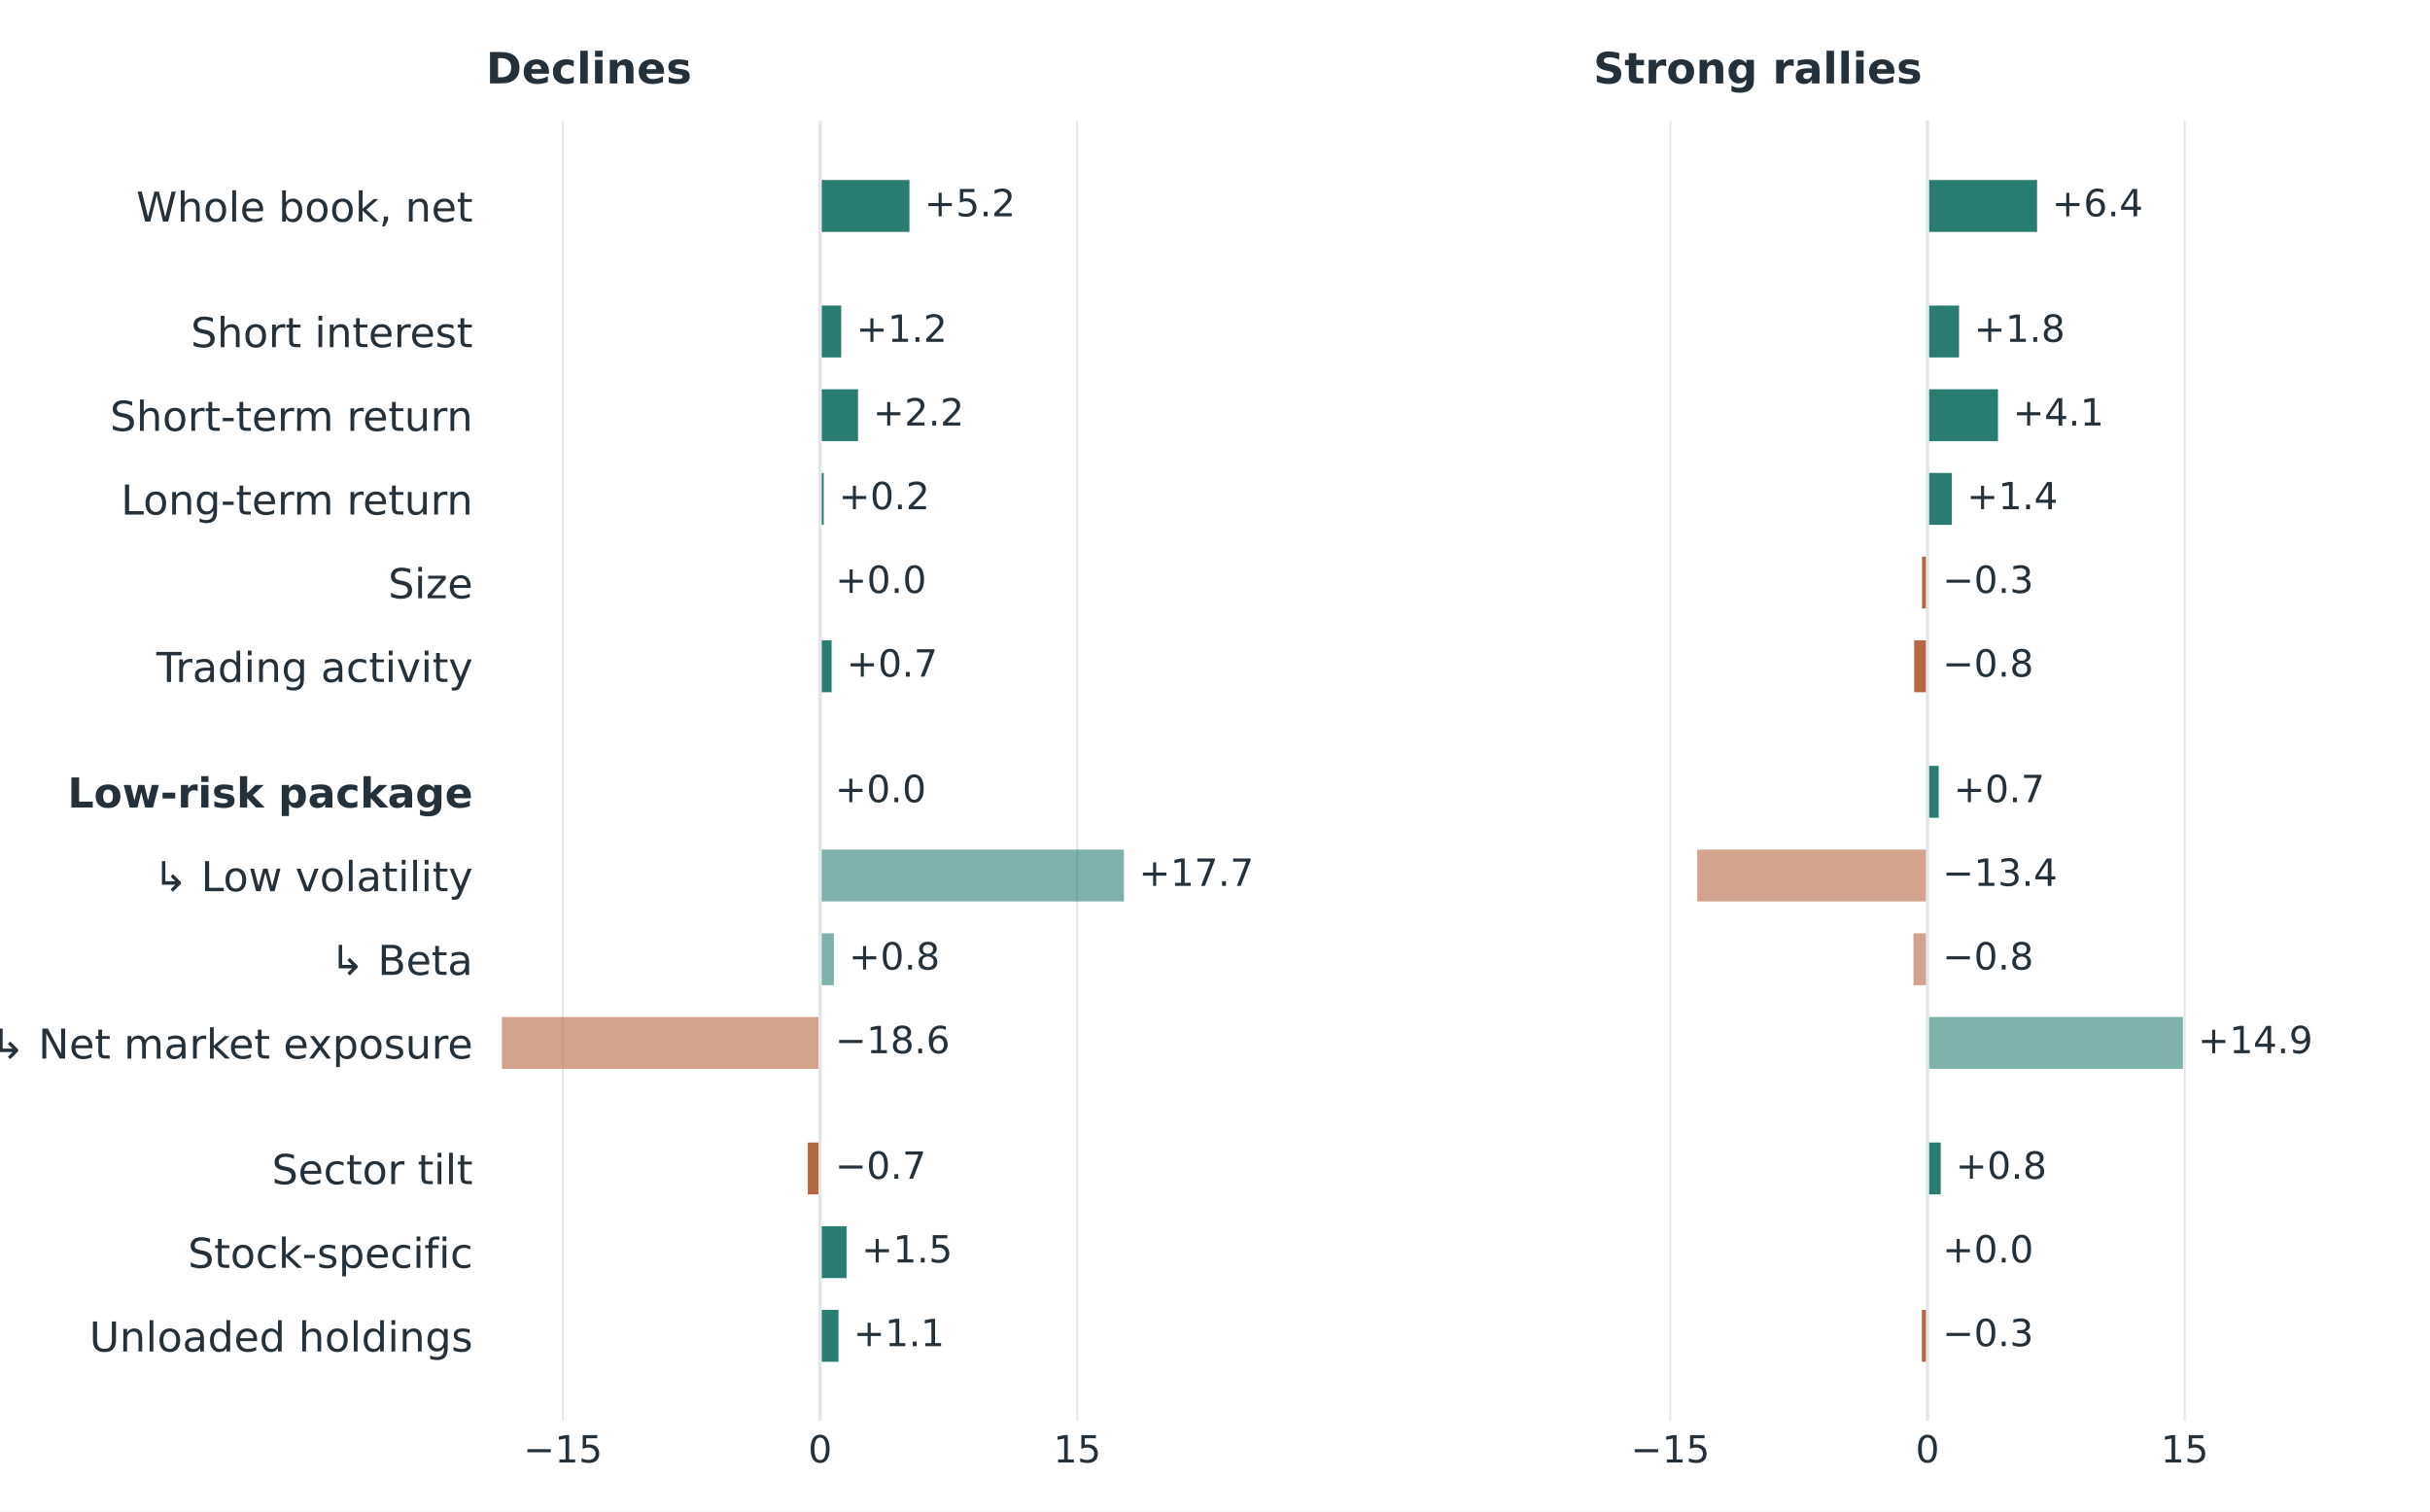
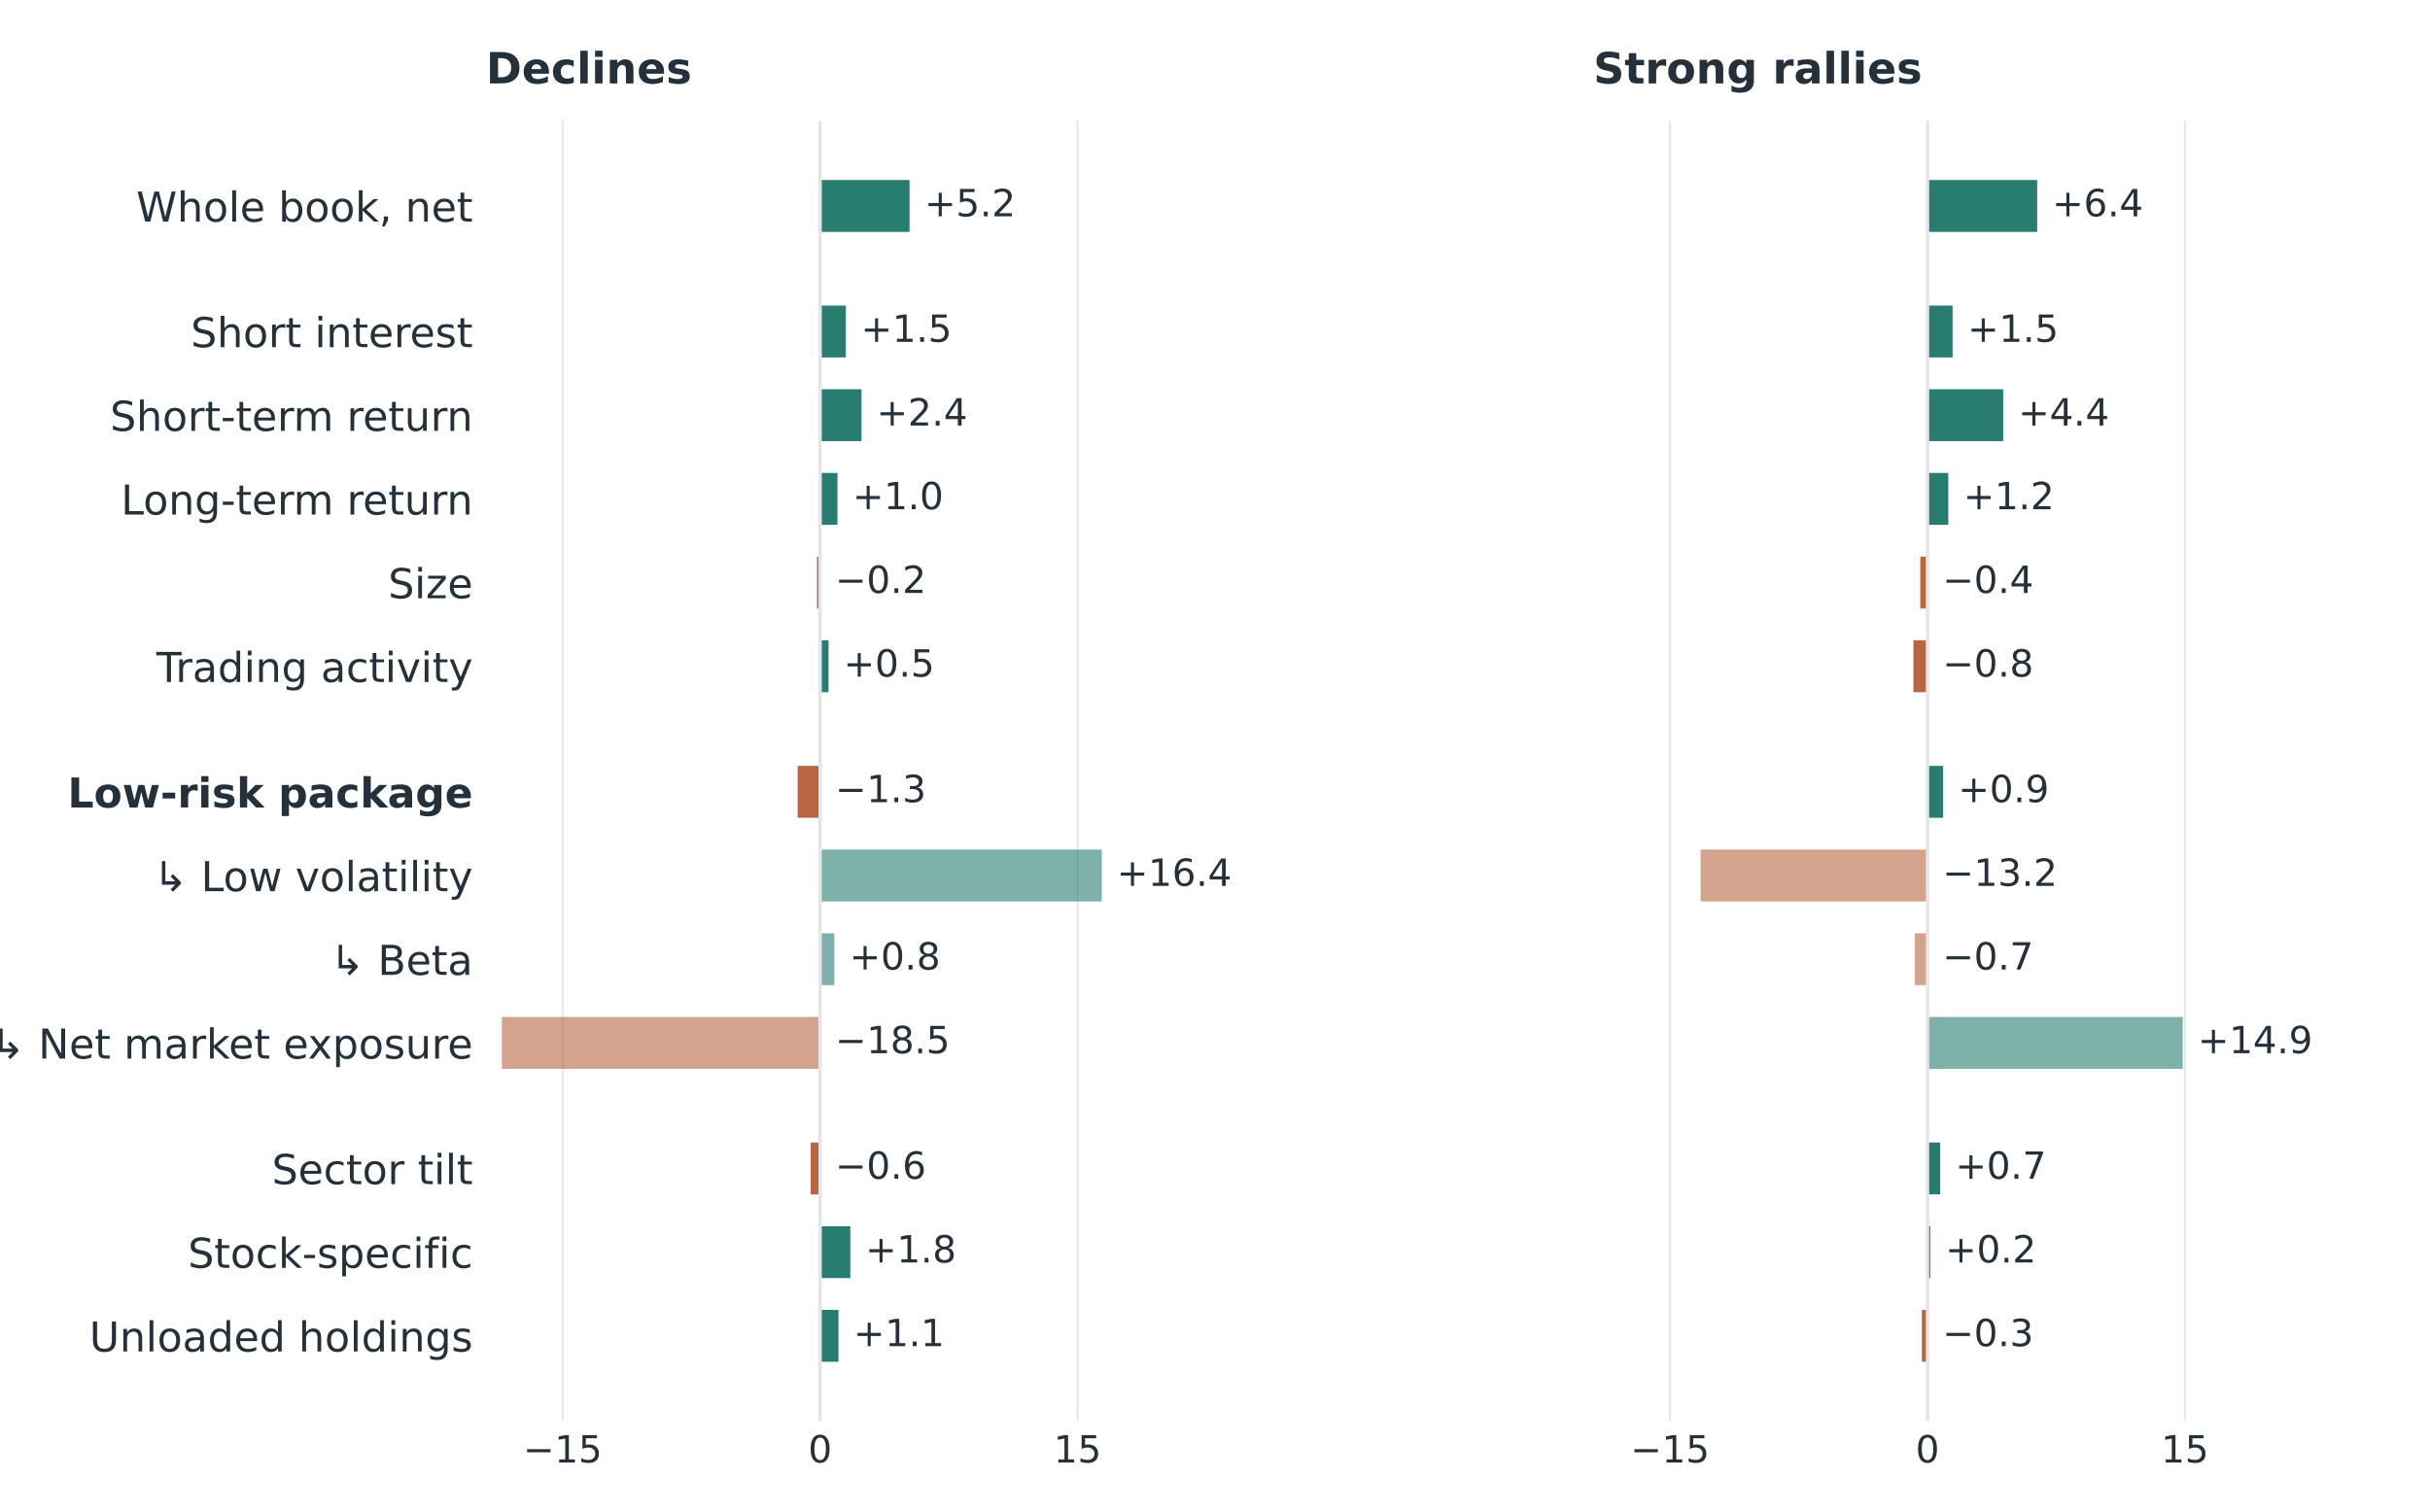
<svg xmlns="http://www.w3.org/2000/svg" width="648pt" height="403.2pt" viewBox="0 0 648 403.2" version="1.1">
  <defs>
    <style type="text/css">*{stroke-linejoin: round; stroke-linecap: butt}</style>
  </defs>
  <g id="figure_1">
    <g id="patch_1">
      <path d="M 0 403.2 L 648 403.2 L 648 0 L 0 0 z " style="fill: #ffffff" />
    </g>
    <g id="axes_1">
      <g id="patch_2">
        <path d="M 129.6 379.008 L 333.257 379.008 L 333.257 32.256 L 129.6 32.256 z " style="fill: #ffffff" />
      </g>
      <g id="matplotlib.axis_1">
        <g id="xtick_1">
          <g id="line2d_1">
-             <path d="M 150.119 379.008 L 150.119 32.256 " clip-path="url(#p1040b1a7fe)" style="fill: none; stroke: #e2e6e9; stroke-width: 0.5; stroke-linecap: square" />
+             <path d="M 150.045 379.008 L 150.045 32.256 " clip-path="url(#p1040b1a7fe)" style="fill: none; stroke: #e2e6e9; stroke-width: 0.5; stroke-linecap: square" />
          </g>
          <g id="line2d_2" />
          <g id="text_1">
-             <text style="font-size: 10px; font-family: 'DejaVu Sans', 'Arial', sans-serif; text-anchor: middle; fill: #25313a" x="150.119" y="390.106" transform="rotate(-0 150.1193 390.1064)">−15</text>
+             <text style="font-size: 10px; font-family: 'DejaVu Sans', 'Arial', sans-serif; text-anchor: middle; fill: #25313a" x="150.045" y="390.106" transform="rotate(-0 150.0454 390.1064)">−15</text>
          </g>
        </g>
        <g id="xtick_2">
          <g id="line2d_3">
            <path d="M 218.7 379.008 L 218.7 32.256 " clip-path="url(#p1040b1a7fe)" style="fill: none; stroke: #e2e6e9; stroke-width: 0.5; stroke-linecap: square" />
          </g>
          <g id="line2d_4" />
          <g id="text_2">
            <text style="font-size: 10px; font-family: 'DejaVu Sans', 'Arial', sans-serif; text-anchor: middle; fill: #25313a" x="218.7" y="390.106" transform="rotate(-0 218.7 390.1064)">0</text>
          </g>
        </g>
        <g id="xtick_3">
          <g id="line2d_5">
-             <path d="M 287.281 379.008 L 287.281 32.256 " clip-path="url(#p1040b1a7fe)" style="fill: none; stroke: #e2e6e9; stroke-width: 0.5; stroke-linecap: square" />
+             <path d="M 287.355 379.008 L 287.355 32.256 " clip-path="url(#p1040b1a7fe)" style="fill: none; stroke: #e2e6e9; stroke-width: 0.5; stroke-linecap: square" />
          </g>
          <g id="line2d_6" />
          <g id="text_3">
-             <text style="font-size: 10px; font-family: 'DejaVu Sans', 'Arial', sans-serif; text-anchor: middle; fill: #25313a" x="287.281" y="390.106" transform="rotate(-0 287.2807 390.1064)">15</text>
+             <text style="font-size: 10px; font-family: 'DejaVu Sans', 'Arial', sans-serif; text-anchor: middle; fill: #25313a" x="287.355" y="390.106" transform="rotate(-0 287.3546 390.1064)">15</text>
          </g>
        </g>
      </g>
      <g id="matplotlib.axis_2">
        <g id="ytick_1">
          <g id="line2d_7" />
          <g id="text_4">
            <text style="font-size: 11px; font-family: 'DejaVu Sans', 'Arial', sans-serif; text-anchor: end; fill: #25313a" x="126.1" y="59.117" transform="rotate(-0 126.1 59.11735)">Whole book, net</text>
          </g>
        </g>
        <g id="ytick_2">
          <g id="line2d_8" />
          <g id="text_5">
            <text style="font-size: 11px; font-family: 'DejaVu Sans', 'Arial', sans-serif; text-anchor: end; fill: #25313a" x="126.1" y="92.605" transform="rotate(-0 126.1 92.60486)">Short interest</text>
          </g>
        </g>
        <g id="ytick_3">
          <g id="line2d_9" />
          <g id="text_6">
            <text style="font-size: 11px; font-family: 'DejaVu Sans', 'Arial', sans-serif; text-anchor: end; fill: #25313a" x="126.1" y="114.93" transform="rotate(-0 126.1 114.9299)">Short-term return</text>
          </g>
        </g>
        <g id="ytick_4">
          <g id="line2d_10" />
          <g id="text_7">
            <text style="font-size: 11px; font-family: 'DejaVu Sans', 'Arial', sans-serif; text-anchor: end; fill: #25313a" x="126.1" y="137.255" transform="rotate(-0 126.1 137.2549)">Long-term return</text>
          </g>
        </g>
        <g id="ytick_5">
          <g id="line2d_11" />
          <g id="text_8">
            <text style="font-size: 11px; font-family: 'DejaVu Sans', 'Arial', sans-serif; text-anchor: end; fill: #25313a" x="126.1" y="159.58" transform="rotate(-0 126.1 159.5799)">Size</text>
          </g>
        </g>
        <g id="ytick_6">
          <g id="line2d_12" />
          <g id="text_9">
            <text style="font-size: 11px; font-family: 'DejaVu Sans', 'Arial', sans-serif; text-anchor: end; fill: #25313a" x="126.1" y="181.905" transform="rotate(-0 126.1 181.9049)">Trading activity</text>
          </g>
        </g>
        <g id="ytick_7">
          <g id="line2d_13" />
          <g id="text_10">
            <text style="font-weight: 700; font-size: 11px; font-family: 'DejaVu Sans', 'Arial', sans-serif; text-anchor: end; fill: #25313a" x="126.1" y="215.392" transform="rotate(-0 126.1 215.3924)">Low-risk package</text>
          </g>
        </g>
        <g id="ytick_8">
          <g id="line2d_14" />
          <g id="text_11">
            <text style="font-size: 11px; font-family: 'DejaVu Sans', 'Arial', sans-serif; text-anchor: end; fill: #25313a" x="126.1" y="237.717" transform="rotate(-0 126.1 237.7174)">↳ Low volatility</text>
          </g>
        </g>
        <g id="ytick_9">
          <g id="line2d_15" />
          <g id="text_12">
            <text style="font-size: 11px; font-family: 'DejaVu Sans', 'Arial', sans-serif; text-anchor: end; fill: #25313a" x="126.1" y="260.042" transform="rotate(-0 126.1 260.0424)">↳ Beta</text>
          </g>
        </g>
        <g id="ytick_10">
          <g id="line2d_16" />
          <g id="text_13">
            <text style="font-size: 11px; font-family: 'DejaVu Sans', 'Arial', sans-serif; text-anchor: end; fill: #25313a" x="126.1" y="282.367" transform="rotate(-0 126.1 282.3674)">↳ Net market exposure</text>
          </g>
        </g>
        <g id="ytick_11">
          <g id="line2d_17" />
          <g id="text_14">
            <text style="font-size: 11px; font-family: 'DejaVu Sans', 'Arial', sans-serif; text-anchor: end; fill: #25313a" x="126.1" y="315.855" transform="rotate(-0 126.1 315.8549)">Sector tilt</text>
          </g>
        </g>
        <g id="ytick_12">
          <g id="line2d_18" />
          <g id="text_15">
            <text style="font-size: 11px; font-family: 'DejaVu Sans', 'Arial', sans-serif; text-anchor: end; fill: #25313a" x="126.1" y="338.18" transform="rotate(-0 126.1 338.1799)">Stock-specific</text>
          </g>
        </g>
        <g id="ytick_13">
          <g id="line2d_19" />
          <g id="text_16">
            <text style="font-size: 11px; font-family: 'DejaVu Sans', 'Arial', sans-serif; text-anchor: end; fill: #25313a" x="126.1" y="360.505" transform="rotate(-0 126.1 360.5049)">Unloaded holdings</text>
          </g>
        </g>
      </g>
      <g id="patch_3">
-         <path d="M 218.7 48.017 L 242.52 48.017 L 242.52 61.859 L 218.7 61.859 z " clip-path="url(#p1040b1a7fe)" style="fill: #287d70" />
+         <path d="M 218.7 48.017 L 242.546 48.017 L 242.546 61.859 L 218.7 61.859 z " clip-path="url(#p1040b1a7fe)" style="fill: #287d70" />
      </g>
      <g id="patch_4">
-         <path d="M 218.7 81.505 L 224.324 81.505 L 224.324 95.346 L 218.7 95.346 z " clip-path="url(#p1040b1a7fe)" style="fill: #287d70" />
+         <path d="M 218.7 81.505 L 225.565 81.505 L 225.565 95.346 L 218.7 95.346 z " clip-path="url(#p1040b1a7fe)" style="fill: #287d70" />
      </g>
      <g id="patch_5">
-         <path d="M 218.7 103.83 L 228.804 103.83 L 228.804 117.671 L 218.7 117.671 z " clip-path="url(#p1040b1a7fe)" style="fill: #287d70" />
+         <path d="M 218.7 103.83 L 229.731 103.83 L 229.731 117.671 L 218.7 117.671 z " clip-path="url(#p1040b1a7fe)" style="fill: #287d70" />
      </g>
      <g id="patch_6">
-         <path d="M 218.7 126.155 L 219.66 126.155 L 219.66 139.996 L 218.7 139.996 z " clip-path="url(#p1040b1a7fe)" style="fill: #287d70" />
+         <path d="M 218.7 126.155 L 223.323 126.155 L 223.323 139.996 L 218.7 139.996 z " clip-path="url(#p1040b1a7fe)" style="fill: #287d70" />
      </g>
      <g id="patch_7">
-         <path d="M 218.7 148.48 L 218.791 148.48 L 218.791 162.321 L 218.7 162.321 z " clip-path="url(#p1040b1a7fe)" style="fill: #287d70" />
+         <path d="M 218.7 148.48 L 217.876 148.48 L 217.876 162.321 L 218.7 162.321 z " clip-path="url(#p1040b1a7fe)" style="fill: #b86642" />
      </g>
      <g id="patch_8">
-         <path d="M 218.7 170.805 L 221.763 170.805 L 221.763 184.646 L 218.7 184.646 z " clip-path="url(#p1040b1a7fe)" style="fill: #287d70" />
+         <path d="M 218.7 170.805 L 220.943 170.805 L 220.943 184.646 L 218.7 184.646 z " clip-path="url(#p1040b1a7fe)" style="fill: #287d70" />
      </g>
      <g id="patch_9">
-         <path d="M 218.7 204.292 L 218.517 204.292 L 218.517 218.134 L 218.7 218.134 z " clip-path="url(#p1040b1a7fe)" style="fill: #b86642" />
+         <path d="M 218.7 204.292 L 212.704 204.292 L 212.704 218.134 L 218.7 218.134 z " clip-path="url(#p1040b1a7fe)" style="fill: #b86642" />
      </g>
      <g id="patch_10">
-         <path d="M 218.7 226.618 L 299.717 226.618 L 299.717 240.459 L 218.7 240.459 z " clip-path="url(#p1040b1a7fe)" style="fill: #287d70; opacity: 0.6" />
+         <path d="M 218.7 226.618 L 293.808 226.618 L 293.808 240.459 L 218.7 240.459 z " clip-path="url(#p1040b1a7fe)" style="fill: #287d70; opacity: 0.6" />
      </g>
      <g id="patch_11">
-         <path d="M 218.7 248.943 L 222.358 248.943 L 222.358 262.784 L 218.7 262.784 z " clip-path="url(#p1040b1a7fe)" style="fill: #287d70; opacity: 0.6" />
+         <path d="M 218.7 248.943 L 222.499 248.943 L 222.499 262.784 L 218.7 262.784 z " clip-path="url(#p1040b1a7fe)" style="fill: #287d70; opacity: 0.6" />
      </g>
      <g id="patch_12">
        <path d="M 218.7 271.268 L 133.843 271.268 L 133.843 285.109 L 218.7 285.109 z " clip-path="url(#p1040b1a7fe)" style="fill: #b86642; opacity: 0.6" />
      </g>
      <g id="patch_13">
-         <path d="M 218.7 304.755 L 215.408 304.755 L 215.408 318.597 L 218.7 318.597 z " clip-path="url(#p1040b1a7fe)" style="fill: #b86642" />
+         <path d="M 218.7 304.755 L 216.183 304.755 L 216.183 318.597 L 218.7 318.597 z " clip-path="url(#p1040b1a7fe)" style="fill: #b86642" />
      </g>
      <g id="patch_14">
-         <path d="M 218.7 327.08 L 225.741 327.08 L 225.741 340.922 L 218.7 340.922 z " clip-path="url(#p1040b1a7fe)" style="fill: #287d70" />
+         <path d="M 218.7 327.08 L 226.755 327.08 L 226.755 340.922 L 218.7 340.922 z " clip-path="url(#p1040b1a7fe)" style="fill: #287d70" />
      </g>
      <g id="patch_15">
-         <path d="M 218.7 349.405 L 223.592 349.405 L 223.592 363.247 L 218.7 363.247 z " clip-path="url(#p1040b1a7fe)" style="fill: #287d70" />
+         <path d="M 218.7 349.405 L 223.597 349.405 L 223.597 363.247 L 218.7 363.247 z " clip-path="url(#p1040b1a7fe)" style="fill: #287d70" />
      </g>
      <g id="line2d_20">
        <path d="M 218.7 379.008 L 218.7 32.256 " clip-path="url(#p1040b1a7fe)" style="fill: none; stroke: #e2e6e9; stroke-width: 0.9; stroke-linecap: square" />
      </g>
      <g id="text_17">
-         <text style="font-size: 10px; font-family: 'DejaVu Sans', 'Arial', sans-serif; text-anchor: start; fill: #25313a" x="246.52" y="57.698" transform="rotate(-0 246.5204 57.69758)">+5.2</text>
+         <text style="font-size: 10px; font-family: 'DejaVu Sans', 'Arial', sans-serif; text-anchor: start; fill: #25313a" x="246.546" y="57.698" transform="rotate(-0 246.546 57.69758)">+5.2</text>
      </g>
      <g id="text_18">
-         <text style="font-size: 10px; font-family: 'DejaVu Sans', 'Arial', sans-serif; text-anchor: start; fill: #25313a" x="228.324" y="91.185" transform="rotate(-0 228.3236 91.18509)">+1.2</text>
+         <text style="font-size: 10px; font-family: 'DejaVu Sans', 'Arial', sans-serif; text-anchor: start; fill: #25313a" x="229.565" y="91.185" transform="rotate(-0 229.5655 91.18509)">+1.5</text>
      </g>
      <g id="text_19">
-         <text style="font-size: 10px; font-family: 'DejaVu Sans', 'Arial', sans-serif; text-anchor: start; fill: #25313a" x="232.804" y="113.51" transform="rotate(-0 232.8042 113.5101)">+2.2</text>
+         <text style="font-size: 10px; font-family: 'DejaVu Sans', 'Arial', sans-serif; text-anchor: start; fill: #25313a" x="233.731" y="113.51" transform="rotate(-0 233.7305 113.5101)">+2.4</text>
      </g>
      <g id="text_20">
-         <text style="font-size: 10px; font-family: 'DejaVu Sans', 'Arial', sans-serif; text-anchor: start; fill: #25313a" x="223.66" y="135.835" transform="rotate(-0 223.6601 135.8351)">+0.2</text>
+         <text style="font-size: 10px; font-family: 'DejaVu Sans', 'Arial', sans-serif; text-anchor: start; fill: #25313a" x="227.323" y="135.835" transform="rotate(-0 227.3227 135.8351)">+1.0</text>
      </g>
      <g id="text_21">
-         <text style="font-size: 10px; font-family: 'DejaVu Sans', 'Arial', sans-serif; text-anchor: start; fill: #25313a" x="222.791" y="158.16" transform="rotate(-0 222.7914 158.1601)">+0.0</text>
+         <text style="font-size: 10px; font-family: 'DejaVu Sans', 'Arial', sans-serif; text-anchor: start; fill: #25313a" x="222.7" y="158.16" transform="rotate(-0 222.7 158.1601)">−0.2</text>
      </g>
      <g id="text_22">
-         <text style="font-size: 10px; font-family: 'DejaVu Sans', 'Arial', sans-serif; text-anchor: start; fill: #25313a" x="225.763" y="180.485" transform="rotate(-0 225.7633 180.4851)">+0.7</text>
+         <text style="font-size: 10px; font-family: 'DejaVu Sans', 'Arial', sans-serif; text-anchor: start; fill: #25313a" x="224.943" y="180.485" transform="rotate(-0 224.9427 180.4851)">+0.5</text>
      </g>
      <g id="text_23">
-         <text style="font-size: 10px; font-family: 'DejaVu Sans', 'Arial', sans-serif; text-anchor: start; fill: #25313a" x="222.7" y="213.973" transform="rotate(-0 222.7 213.9726)">+0.0</text>
+         <text style="font-size: 10px; font-family: 'DejaVu Sans', 'Arial', sans-serif; text-anchor: start; fill: #25313a" x="222.7" y="213.973" transform="rotate(-0 222.7 213.9726)">−1.3</text>
      </g>
      <g id="text_24">
-         <text style="font-size: 10px; font-family: 'DejaVu Sans', 'Arial', sans-serif; text-anchor: start; fill: #25313a" x="303.717" y="236.298" transform="rotate(-0 303.7166 236.2976)">+17.7</text>
+         <text style="font-size: 10px; font-family: 'DejaVu Sans', 'Arial', sans-serif; text-anchor: start; fill: #25313a" x="297.808" y="236.298" transform="rotate(-0 297.8082 236.2976)">+16.4</text>
      </g>
      <g id="text_25">
-         <text style="font-size: 10px; font-family: 'DejaVu Sans', 'Arial', sans-serif; text-anchor: start; fill: #25313a" x="226.358" y="258.623" transform="rotate(-0 226.3576 258.6226)">+0.8</text>
+         <text style="font-size: 10px; font-family: 'DejaVu Sans', 'Arial', sans-serif; text-anchor: start; fill: #25313a" x="226.499" y="258.623" transform="rotate(-0 226.4989 258.6226)">+0.8</text>
      </g>
      <g id="text_26">
-         <text style="font-size: 10px; font-family: 'DejaVu Sans', 'Arial', sans-serif; text-anchor: start; fill: #25313a" x="222.7" y="280.948" transform="rotate(-0 222.7 280.9476)">−18.6</text>
+         <text style="font-size: 10px; font-family: 'DejaVu Sans', 'Arial', sans-serif; text-anchor: start; fill: #25313a" x="222.7" y="280.948" transform="rotate(-0 222.7 280.9476)">−18.5</text>
      </g>
      <g id="text_27">
-         <text style="font-size: 10px; font-family: 'DejaVu Sans', 'Arial', sans-serif; text-anchor: start; fill: #25313a" x="222.7" y="314.435" transform="rotate(-0 222.7 314.4352)">−0.7</text>
+         <text style="font-size: 10px; font-family: 'DejaVu Sans', 'Arial', sans-serif; text-anchor: start; fill: #25313a" x="222.7" y="314.435" transform="rotate(-0 222.7 314.4352)">−0.6</text>
      </g>
      <g id="text_28">
-         <text style="font-size: 10px; font-family: 'DejaVu Sans', 'Arial', sans-serif; text-anchor: start; fill: #25313a" x="229.741" y="336.76" transform="rotate(-0 229.7409 336.7602)">+1.5</text>
+         <text style="font-size: 10px; font-family: 'DejaVu Sans', 'Arial', sans-serif; text-anchor: start; fill: #25313a" x="230.755" y="336.76" transform="rotate(-0 230.7555 336.7602)">+1.8</text>
      </g>
      <g id="text_29">
-         <text style="font-size: 10px; font-family: 'DejaVu Sans', 'Arial', sans-serif; text-anchor: start; fill: #25313a" x="227.592" y="359.085" transform="rotate(-0 227.5921 359.0852)">+1.1</text>
+         <text style="font-size: 10px; font-family: 'DejaVu Sans', 'Arial', sans-serif; text-anchor: start; fill: #25313a" x="227.597" y="359.085" transform="rotate(-0 227.5974 359.0852)">+1.1</text>
      </g>
      <g id="text_30">
        <text style="font-weight: 600; font-size: 11.5px; font-family: 'DejaVu Sans', 'Arial', sans-serif; text-anchor: start; fill: #25313a" x="129.6" y="22.256" transform="rotate(-0 129.6 22.256)">Declines</text>
      </g>
    </g>
    <g id="axes_2">
      <g id="patch_16">
        <path d="M 424.903 379.008 L 628.56 379.008 L 628.56 32.256 L 424.903 32.256 z " style="fill: #ffffff" />
      </g>
      <g id="matplotlib.axis_3">
        <g id="xtick_4">
          <g id="line2d_21">
-             <path d="M 445.422 379.008 L 445.422 32.256 " clip-path="url(#pf85a643694)" style="fill: none; stroke: #e2e6e9; stroke-width: 0.5; stroke-linecap: square" />
+             <path d="M 445.348 379.008 L 445.348 32.256 " clip-path="url(#pf85a643694)" style="fill: none; stroke: #e2e6e9; stroke-width: 0.5; stroke-linecap: square" />
          </g>
          <g id="line2d_22" />
          <g id="text_31">
-             <text style="font-size: 10px; font-family: 'DejaVu Sans', 'Arial', sans-serif; text-anchor: middle; fill: #25313a" x="445.422" y="390.106" transform="rotate(-0 445.4222 390.1064)">−15</text>
+             <text style="font-size: 10px; font-family: 'DejaVu Sans', 'Arial', sans-serif; text-anchor: middle; fill: #25313a" x="445.348" y="390.106" transform="rotate(-0 445.3482 390.1064)">−15</text>
          </g>
        </g>
        <g id="xtick_5">
          <g id="line2d_23">
            <path d="M 514.003 379.008 L 514.003 32.256 " clip-path="url(#pf85a643694)" style="fill: none; stroke: #e2e6e9; stroke-width: 0.5; stroke-linecap: square" />
          </g>
          <g id="line2d_24" />
          <g id="text_32">
            <text style="font-size: 10px; font-family: 'DejaVu Sans', 'Arial', sans-serif; text-anchor: middle; fill: #25313a" x="514.003" y="390.106" transform="rotate(-0 514.0029 390.1064)">0</text>
          </g>
        </g>
        <g id="xtick_6">
          <g id="line2d_25">
-             <path d="M 582.584 379.008 L 582.584 32.256 " clip-path="url(#pf85a643694)" style="fill: none; stroke: #e2e6e9; stroke-width: 0.5; stroke-linecap: square" />
+             <path d="M 582.658 379.008 L 582.658 32.256 " clip-path="url(#pf85a643694)" style="fill: none; stroke: #e2e6e9; stroke-width: 0.5; stroke-linecap: square" />
          </g>
          <g id="line2d_26" />
          <g id="text_33">
-             <text style="font-size: 10px; font-family: 'DejaVu Sans', 'Arial', sans-serif; text-anchor: middle; fill: #25313a" x="582.584" y="390.106" transform="rotate(-0 582.5835 390.1064)">15</text>
+             <text style="font-size: 10px; font-family: 'DejaVu Sans', 'Arial', sans-serif; text-anchor: middle; fill: #25313a" x="582.658" y="390.106" transform="rotate(-0 582.6575 390.1064)">15</text>
          </g>
        </g>
      </g>
      <g id="matplotlib.axis_4">
        <g id="ytick_14">
          <g id="line2d_27" />
        </g>
        <g id="ytick_15">
          <g id="line2d_28" />
        </g>
        <g id="ytick_16">
          <g id="line2d_29" />
        </g>
        <g id="ytick_17">
          <g id="line2d_30" />
        </g>
        <g id="ytick_18">
          <g id="line2d_31" />
        </g>
        <g id="ytick_19">
          <g id="line2d_32" />
        </g>
        <g id="ytick_20">
          <g id="line2d_33" />
        </g>
        <g id="ytick_21">
          <g id="line2d_34" />
        </g>
        <g id="ytick_22">
          <g id="line2d_35" />
        </g>
        <g id="ytick_23">
          <g id="line2d_36" />
        </g>
        <g id="ytick_24">
          <g id="line2d_37" />
        </g>
        <g id="ytick_25">
          <g id="line2d_38" />
        </g>
        <g id="ytick_26">
          <g id="line2d_39" />
        </g>
      </g>
      <g id="patch_17">
-         <path d="M 514.003 48.017 L 543.218 48.017 L 543.218 61.859 L 514.003 61.859 z " clip-path="url(#pf85a643694)" style="fill: #287d70" />
+         <path d="M 514.003 48.017 L 543.25 48.017 L 543.25 61.859 L 514.003 61.859 z " clip-path="url(#pf85a643694)" style="fill: #287d70" />
      </g>
      <g id="patch_18">
-         <path d="M 514.003 81.505 L 522.415 81.505 L 522.415 95.346 L 514.003 95.346 z " clip-path="url(#pf85a643694)" style="fill: #287d70" />
+         <path d="M 514.003 81.505 L 520.685 81.505 L 520.685 95.346 L 514.003 95.346 z " clip-path="url(#pf85a643694)" style="fill: #287d70" />
      </g>
      <g id="patch_19">
-         <path d="M 514.003 103.83 L 532.794 103.83 L 532.794 117.671 L 514.003 117.671 z " clip-path="url(#pf85a643694)" style="fill: #287d70" />
+         <path d="M 514.003 103.83 L 534.187 103.83 L 534.187 117.671 L 514.003 117.671 z " clip-path="url(#pf85a643694)" style="fill: #287d70" />
      </g>
      <g id="patch_20">
-         <path d="M 514.003 126.155 L 520.495 126.155 L 520.495 139.996 L 514.003 139.996 z " clip-path="url(#pf85a643694)" style="fill: #287d70" />
+         <path d="M 514.003 126.155 L 519.541 126.155 L 519.541 139.996 L 514.003 139.996 z " clip-path="url(#pf85a643694)" style="fill: #287d70" />
      </g>
      <g id="patch_21">
-         <path d="M 514.003 148.48 L 512.54 148.48 L 512.54 162.321 L 514.003 162.321 z " clip-path="url(#pf85a643694)" style="fill: #b86642" />
+         <path d="M 514.003 148.48 L 512.081 148.48 L 512.081 162.321 L 514.003 162.321 z " clip-path="url(#pf85a643694)" style="fill: #b86642" />
      </g>
      <g id="patch_22">
-         <path d="M 514.003 170.805 L 510.437 170.805 L 510.437 184.646 L 514.003 184.646 z " clip-path="url(#pf85a643694)" style="fill: #b86642" />
+         <path d="M 514.003 170.805 L 510.25 170.805 L 510.25 184.646 L 514.003 184.646 z " clip-path="url(#pf85a643694)" style="fill: #b86642" />
      </g>
      <g id="patch_23">
-         <path d="M 514.003 204.292 L 516.975 204.292 L 516.975 218.134 L 514.003 218.134 z " clip-path="url(#pf85a643694)" style="fill: #287d70" />
+         <path d="M 514.003 204.292 L 518.168 204.292 L 518.168 218.134 L 514.003 218.134 z " clip-path="url(#pf85a643694)" style="fill: #287d70" />
      </g>
      <g id="patch_24">
-         <path d="M 514.003 226.618 L 452.6 226.618 L 452.6 240.459 L 514.003 240.459 z " clip-path="url(#pf85a643694)" style="fill: #b86642; opacity: 0.6" />
+         <path d="M 514.003 226.618 L 453.495 226.618 L 453.495 240.459 L 514.003 240.459 z " clip-path="url(#pf85a643694)" style="fill: #b86642; opacity: 0.6" />
      </g>
      <g id="patch_25">
-         <path d="M 514.003 248.943 L 510.254 248.943 L 510.254 262.784 L 514.003 262.784 z " clip-path="url(#pf85a643694)" style="fill: #b86642; opacity: 0.6" />
+         <path d="M 514.003 248.943 L 510.616 248.943 L 510.616 262.784 L 514.003 262.784 z " clip-path="url(#pf85a643694)" style="fill: #b86642; opacity: 0.6" />
      </g>
      <g id="patch_26">
-         <path d="M 514.003 271.268 L 582.126 271.268 L 582.126 285.109 L 514.003 285.109 z " clip-path="url(#pf85a643694)" style="fill: #287d70; opacity: 0.6" />
+         <path d="M 514.003 271.268 L 582.062 271.268 L 582.062 285.109 L 514.003 285.109 z " clip-path="url(#pf85a643694)" style="fill: #287d70; opacity: 0.6" />
      </g>
      <g id="patch_27">
-         <path d="M 514.003 304.755 L 517.523 304.755 L 517.523 318.597 L 514.003 318.597 z " clip-path="url(#pf85a643694)" style="fill: #287d70" />
+         <path d="M 514.003 304.755 L 517.39 304.755 L 517.39 318.597 L 514.003 318.597 z " clip-path="url(#pf85a643694)" style="fill: #287d70" />
      </g>
      <g id="patch_28">
-         <path d="M 514.003 327.08 L 513.866 327.08 L 513.866 340.922 L 514.003 340.922 z " clip-path="url(#pf85a643694)" style="fill: #b86642" />
+         <path d="M 514.003 327.08 L 514.735 327.08 L 514.735 340.922 L 514.003 340.922 z " clip-path="url(#pf85a643694)" style="fill: #287d70" />
      </g>
      <g id="patch_29">
-         <path d="M 514.003 349.405 L 512.494 349.405 L 512.494 363.247 L 514.003 363.247 z " clip-path="url(#pf85a643694)" style="fill: #b86642" />
+         <path d="M 514.003 349.405 L 512.492 349.405 L 512.492 363.247 L 514.003 363.247 z " clip-path="url(#pf85a643694)" style="fill: #b86642" />
      </g>
      <g id="line2d_40">
        <path d="M 514.003 379.008 L 514.003 32.256 " clip-path="url(#pf85a643694)" style="fill: none; stroke: #e2e6e9; stroke-width: 0.9; stroke-linecap: square" />
      </g>
      <g id="text_34">
-         <text style="font-size: 10px; font-family: 'DejaVu Sans', 'Arial', sans-serif; text-anchor: start; fill: #25313a" x="547.218" y="57.698" transform="rotate(-0 547.2182 57.69758)">+6.4</text>
+         <text style="font-size: 10px; font-family: 'DejaVu Sans', 'Arial', sans-serif; text-anchor: start; fill: #25313a" x="547.25" y="57.698" transform="rotate(-0 547.2497 57.69758)">+6.4</text>
      </g>
      <g id="text_35">
-         <text style="font-size: 10px; font-family: 'DejaVu Sans', 'Arial', sans-serif; text-anchor: start; fill: #25313a" x="526.415" y="91.185" transform="rotate(-0 526.4154 91.18509)">+1.8</text>
+         <text style="font-size: 10px; font-family: 'DejaVu Sans', 'Arial', sans-serif; text-anchor: start; fill: #25313a" x="524.685" y="91.185" transform="rotate(-0 524.6852 91.18509)">+1.5</text>
      </g>
      <g id="text_36">
-         <text style="font-size: 10px; font-family: 'DejaVu Sans', 'Arial', sans-serif; text-anchor: start; fill: #25313a" x="536.794" y="113.51" transform="rotate(-0 536.794 113.5101)">+4.1</text>
+         <text style="font-size: 10px; font-family: 'DejaVu Sans', 'Arial', sans-serif; text-anchor: start; fill: #25313a" x="538.187" y="113.51" transform="rotate(-0 538.1873 113.5101)">+4.4</text>
      </g>
      <g id="text_37">
-         <text style="font-size: 10px; font-family: 'DejaVu Sans', 'Arial', sans-serif; text-anchor: start; fill: #25313a" x="524.495" y="135.835" transform="rotate(-0 524.4952 135.8351)">+1.4</text>
+         <text style="font-size: 10px; font-family: 'DejaVu Sans', 'Arial', sans-serif; text-anchor: start; fill: #25313a" x="523.541" y="135.835" transform="rotate(-0 523.541 135.8351)">+1.2</text>
      </g>
      <g id="text_38">
-         <text style="font-size: 10px; font-family: 'DejaVu Sans', 'Arial', sans-serif; text-anchor: start; fill: #25313a" x="518.003" y="158.16" transform="rotate(-0 518.0029 158.1601)">−0.3</text>
+         <text style="font-size: 10px; font-family: 'DejaVu Sans', 'Arial', sans-serif; text-anchor: start; fill: #25313a" x="518.003" y="158.16" transform="rotate(-0 518.0029 158.1601)">−0.4</text>
      </g>
      <g id="text_39">
        <text style="font-size: 10px; font-family: 'DejaVu Sans', 'Arial', sans-serif; text-anchor: start; fill: #25313a" x="518.003" y="180.485" transform="rotate(-0 518.0029 180.4851)">−0.8</text>
      </g>
      <g id="text_40">
-         <text style="font-size: 10px; font-family: 'DejaVu Sans', 'Arial', sans-serif; text-anchor: start; fill: #25313a" x="520.975" y="213.973" transform="rotate(-0 520.9747 213.9726)">+0.7</text>
+         <text style="font-size: 10px; font-family: 'DejaVu Sans', 'Arial', sans-serif; text-anchor: start; fill: #25313a" x="522.168" y="213.973" transform="rotate(-0 522.1679 213.9726)">+0.9</text>
      </g>
      <g id="text_41">
-         <text style="font-size: 10px; font-family: 'DejaVu Sans', 'Arial', sans-serif; text-anchor: start; fill: #25313a" x="518.003" y="236.298" transform="rotate(-0 518.0029 236.2976)">−13.4</text>
+         <text style="font-size: 10px; font-family: 'DejaVu Sans', 'Arial', sans-serif; text-anchor: start; fill: #25313a" x="518.003" y="236.298" transform="rotate(-0 518.0029 236.2976)">−13.2</text>
      </g>
      <g id="text_42">
-         <text style="font-size: 10px; font-family: 'DejaVu Sans', 'Arial', sans-serif; text-anchor: start; fill: #25313a" x="518.003" y="258.623" transform="rotate(-0 518.0029 258.6226)">−0.8</text>
+         <text style="font-size: 10px; font-family: 'DejaVu Sans', 'Arial', sans-serif; text-anchor: start; fill: #25313a" x="518.003" y="258.623" transform="rotate(-0 518.0029 258.6226)">−0.7</text>
      </g>
      <g id="text_43">
-         <text style="font-size: 10px; font-family: 'DejaVu Sans', 'Arial', sans-serif; text-anchor: start; fill: #25313a" x="586.126" y="280.948" transform="rotate(-0 586.1263 280.9476)">+14.9</text>
+         <text style="font-size: 10px; font-family: 'DejaVu Sans', 'Arial', sans-serif; text-anchor: start; fill: #25313a" x="586.062" y="280.948" transform="rotate(-0 586.0625 280.9476)">+14.9</text>
      </g>
      <g id="text_44">
-         <text style="font-size: 10px; font-family: 'DejaVu Sans', 'Arial', sans-serif; text-anchor: start; fill: #25313a" x="521.523" y="314.435" transform="rotate(-0 521.5233 314.4352)">+0.8</text>
+         <text style="font-size: 10px; font-family: 'DejaVu Sans', 'Arial', sans-serif; text-anchor: start; fill: #25313a" x="521.39" y="314.435" transform="rotate(-0 521.3898 314.4352)">+0.7</text>
      </g>
      <g id="text_45">
-         <text style="font-size: 10px; font-family: 'DejaVu Sans', 'Arial', sans-serif; text-anchor: start; fill: #25313a" x="518.003" y="336.76" transform="rotate(-0 518.0029 336.7602)">+0.0</text>
+         <text style="font-size: 10px; font-family: 'DejaVu Sans', 'Arial', sans-serif; text-anchor: start; fill: #25313a" x="518.735" y="336.76" transform="rotate(-0 518.7352 336.7602)">+0.2</text>
      </g>
      <g id="text_46">
        <text style="font-size: 10px; font-family: 'DejaVu Sans', 'Arial', sans-serif; text-anchor: start; fill: #25313a" x="518.003" y="359.085" transform="rotate(-0 518.0029 359.0852)">−0.3</text>
      </g>
      <g id="text_47">
        <text style="font-weight: 600; font-size: 11.5px; font-family: 'DejaVu Sans', 'Arial', sans-serif; text-anchor: start; fill: #25313a" x="424.903" y="22.256" transform="rotate(-0 424.9029 22.256)">Strong rallies</text>
      </g>
    </g>
  </g>
  <defs>
    <clipPath id="p1040b1a7fe">
      <rect x="129.6" y="32.256" width="203.657" height="346.752" />
    </clipPath>
    <clipPath id="pf85a643694">
      <rect x="424.903" y="32.256" width="203.657" height="346.752" />
    </clipPath>
  </defs>
</svg>
